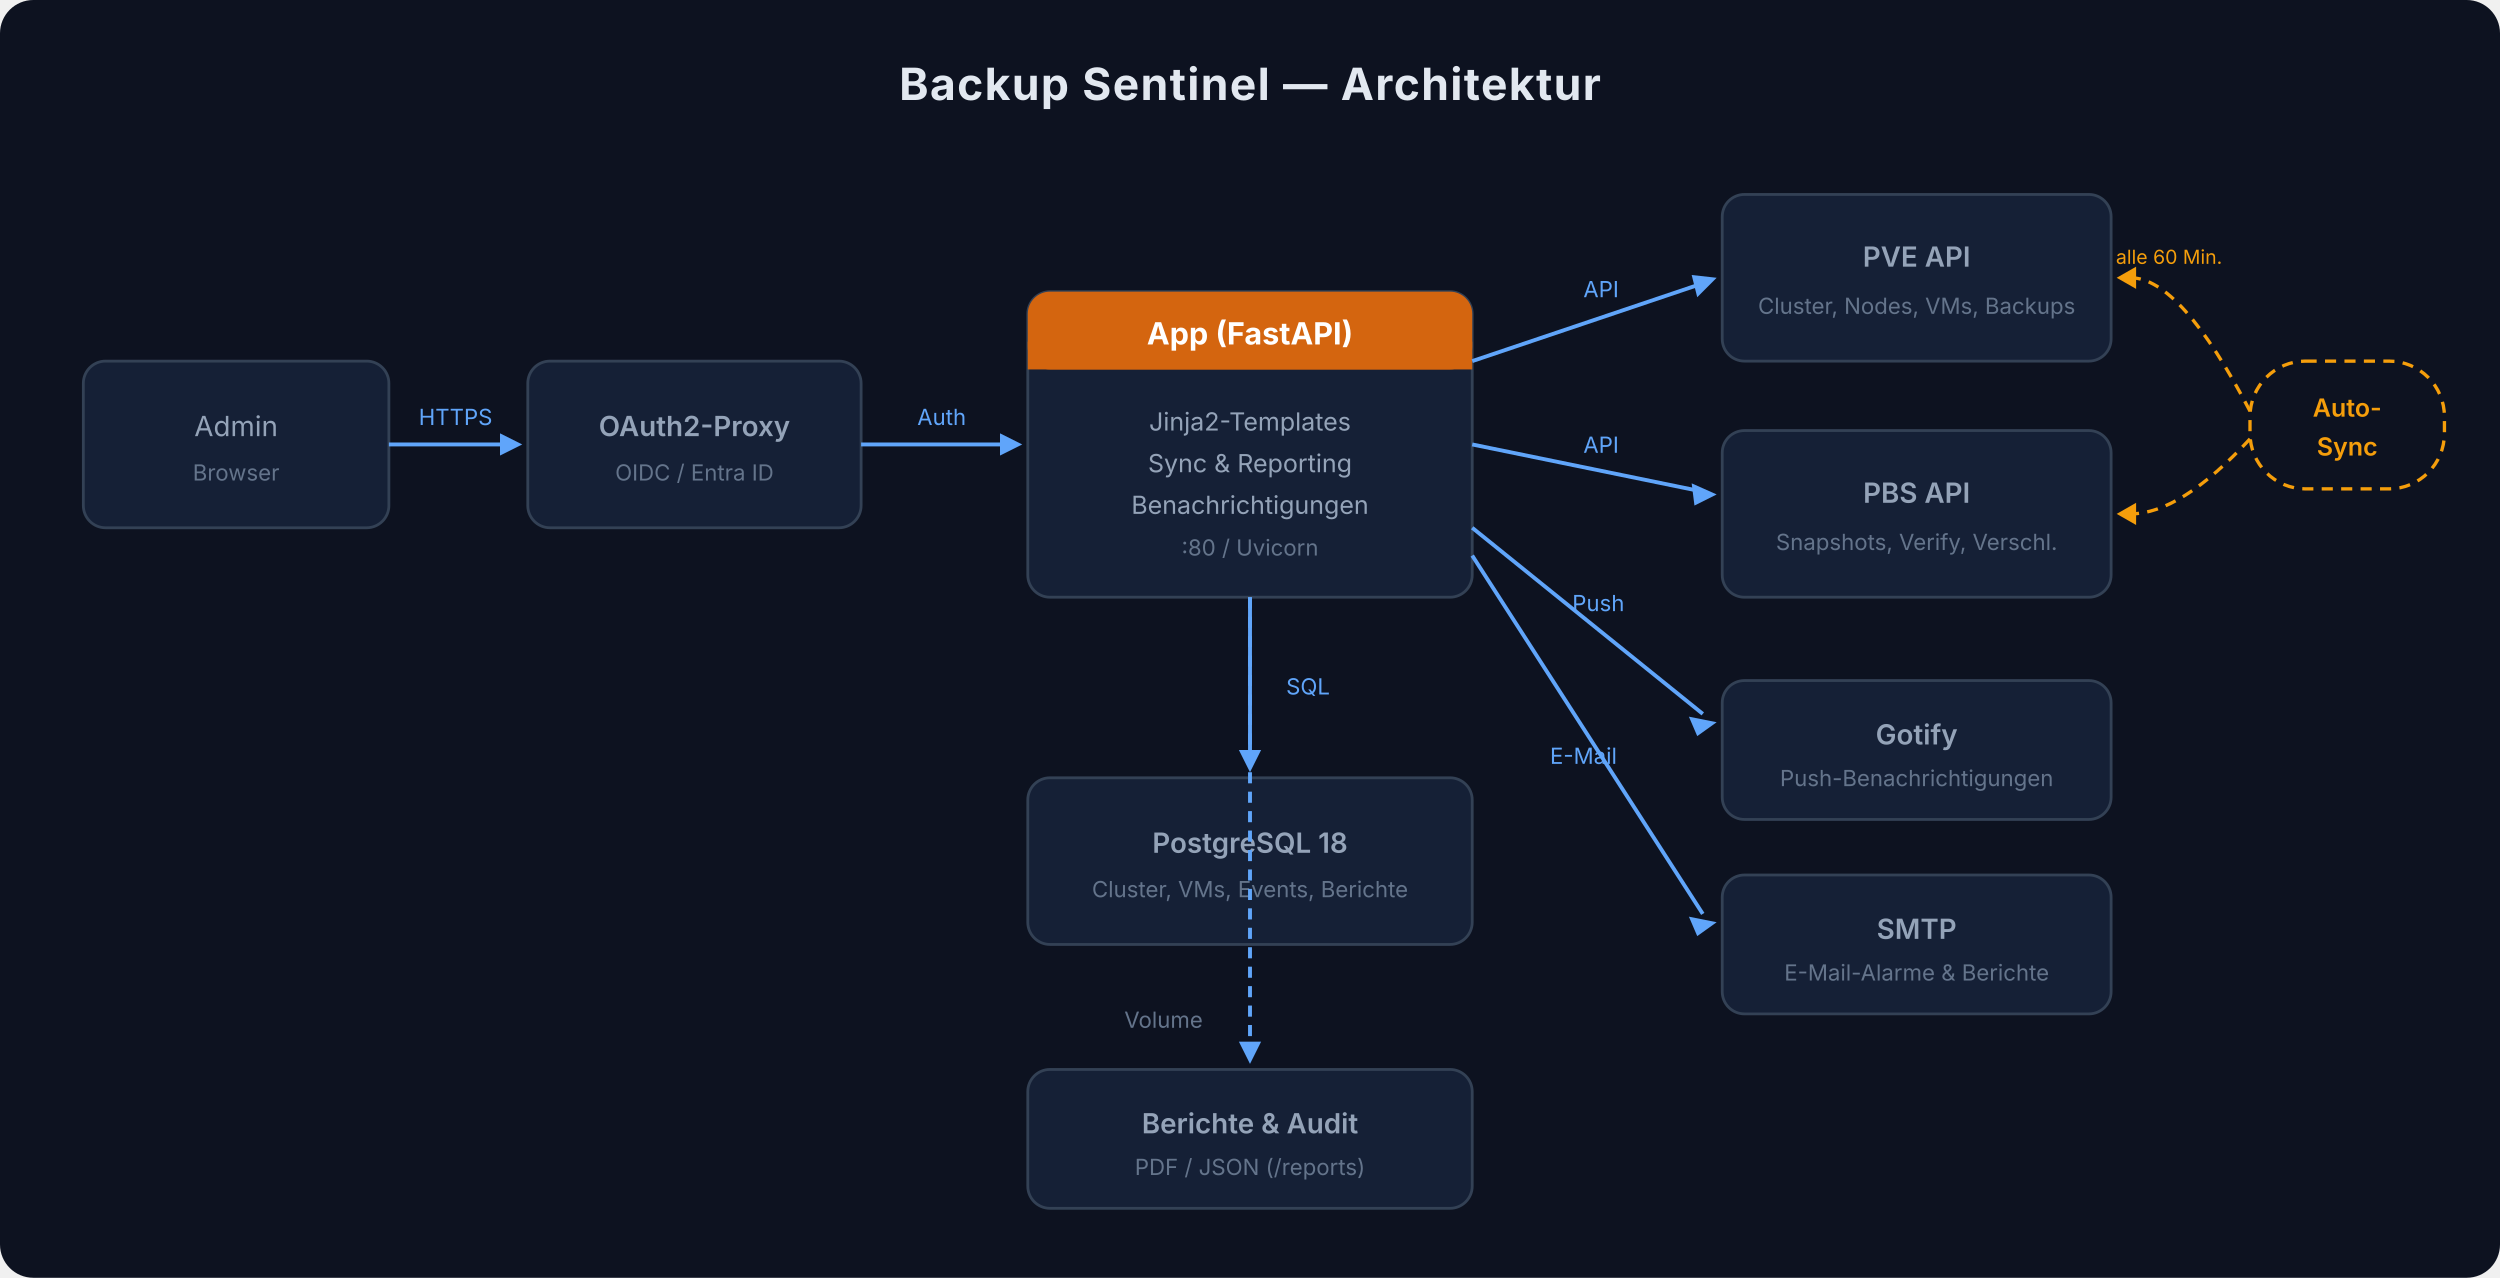
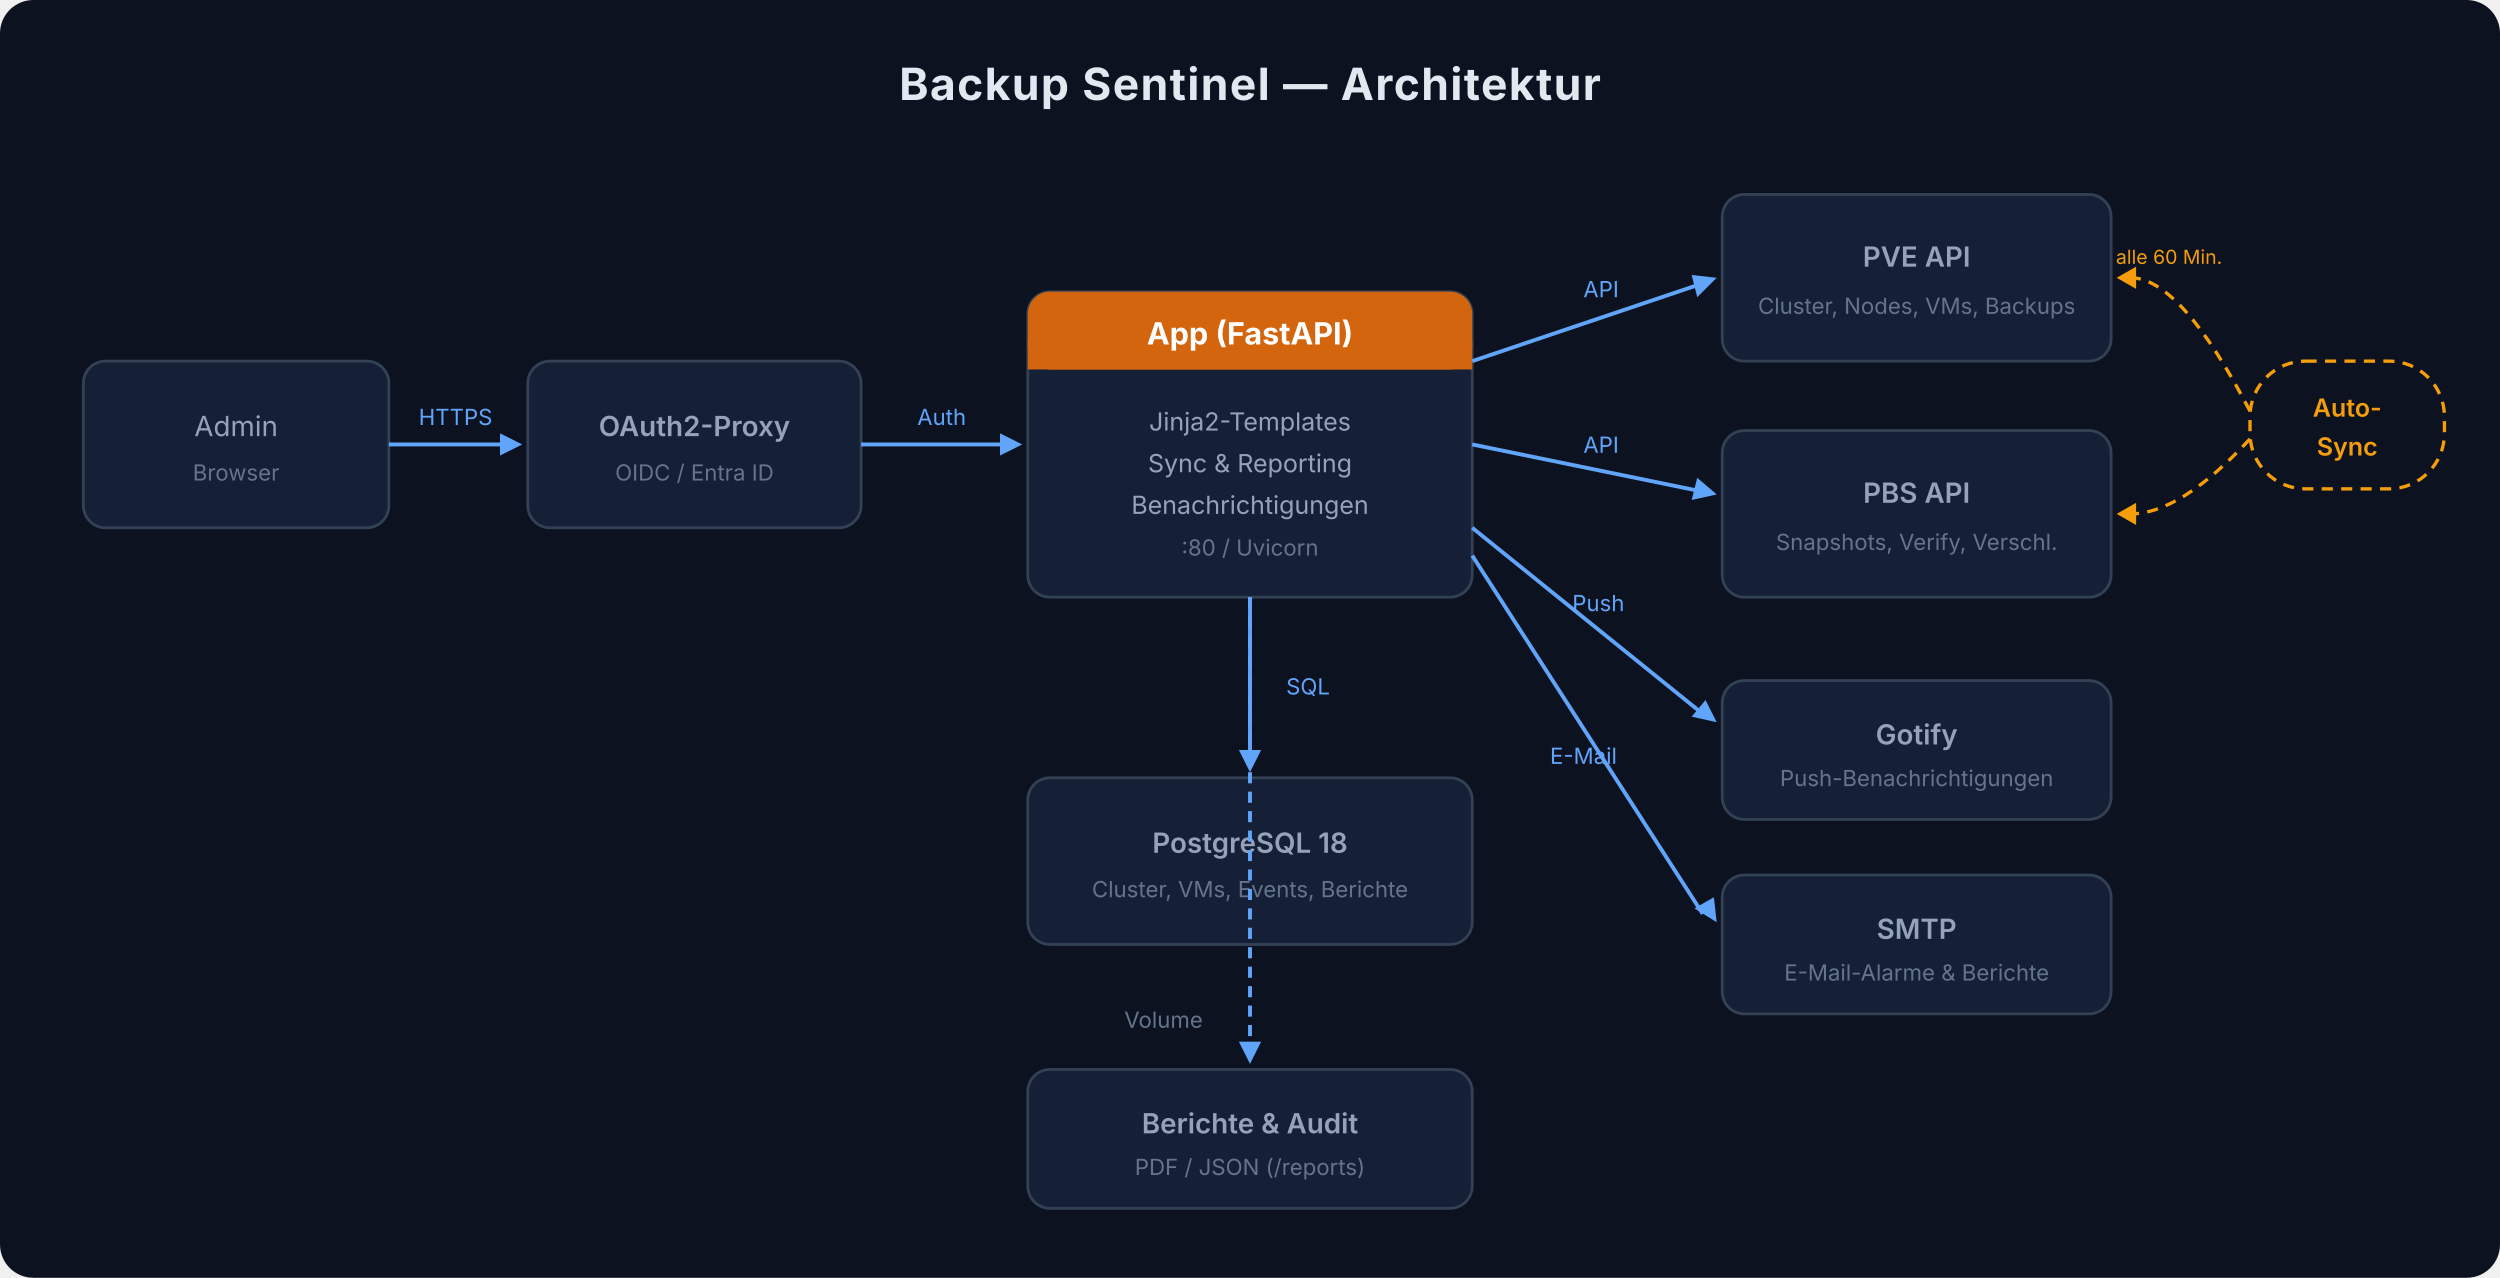
<svg xmlns="http://www.w3.org/2000/svg" viewBox="0 0 900 460">
  <rect width="900" height="460" rx="12" fill="#0d1220" />
  <text x="450" y="36" text-anchor="middle" fill="#e2e8f0" font-family="Inter,Segoe UI,system-ui,sans-serif" font-size="16" font-weight="700" letter-spacing=".5">Backup Sentinel  —  Architektur</text>
  <rect x="30" y="130" width="110" height="60" rx="8" fill="#152036" stroke="#334155" stroke-width="1" />
  <text x="85" y="157" text-anchor="middle" fill="#94a3b8" font-family="Inter,system-ui,sans-serif" font-size="10">Admin</text>
  <text x="85" y="173" text-anchor="middle" fill="#64748b" font-family="Inter,system-ui,sans-serif" font-size="8">Browser</text>
  <rect x="190" y="130" width="120" height="60" rx="8" fill="#152036" stroke="#334155" stroke-width="1" />
  <text x="250" y="157" text-anchor="middle" fill="#94a3b8" font-family="Inter,system-ui,sans-serif" font-size="10" font-weight="600">OAuth2-Proxy</text>
  <text x="250" y="173" text-anchor="middle" fill="#64748b" font-family="Inter,system-ui,sans-serif" font-size="8">OIDC / Entra ID</text>
  <rect x="370" y="105" width="160" height="110" rx="8" fill="#152036" stroke="#334155" stroke-width="1" />
  <rect x="370" y="105" width="160" height="28" rx="8" fill="#d4650f" />
  <rect x="370" y="123" width="160" height="10" fill="#d4650f" />
  <text x="450" y="124" text-anchor="middle" fill="#fff" font-family="Inter,system-ui,sans-serif" font-size="11" font-weight="700">App (FastAPI)</text>
  <text x="450" y="155" text-anchor="middle" fill="#94a3b8" font-family="Inter,system-ui,sans-serif" font-size="9">Jinja2-Templates</text>
  <text x="450" y="170" text-anchor="middle" fill="#94a3b8" font-family="Inter,system-ui,sans-serif" font-size="9">Sync &amp; Reporting</text>
  <text x="450" y="185" text-anchor="middle" fill="#94a3b8" font-family="Inter,system-ui,sans-serif" font-size="9">Benachrichtigungen</text>
  <text x="450" y="200" text-anchor="middle" fill="#64748b" font-family="Inter,system-ui,sans-serif" font-size="8">:80 / Uvicorn</text>
  <rect x="370" y="280" width="160" height="60" rx="8" fill="#152036" stroke="#334155" stroke-width="1" />
  <text x="450" y="307" text-anchor="middle" fill="#94a3b8" font-family="Inter,system-ui,sans-serif" font-size="10" font-weight="600">PostgreSQL 18</text>
  <text x="450" y="323" text-anchor="middle" fill="#64748b" font-family="Inter,system-ui,sans-serif" font-size="8">Cluster, VMs, Events, Berichte</text>
  <rect x="620" y="70" width="140" height="60" rx="8" fill="#152036" stroke="#334155" stroke-width="1" />
  <text x="690" y="96" text-anchor="middle" fill="#94a3b8" font-family="Inter,system-ui,sans-serif" font-size="10" font-weight="600">PVE API</text>
  <text x="690" y="113" text-anchor="middle" fill="#64748b" font-family="Inter,system-ui,sans-serif" font-size="8">Cluster, Nodes, VMs, Backups</text>
  <rect x="620" y="155" width="140" height="60" rx="8" fill="#152036" stroke="#334155" stroke-width="1" />
  <text x="690" y="181" text-anchor="middle" fill="#94a3b8" font-family="Inter,system-ui,sans-serif" font-size="10" font-weight="600">PBS API</text>
  <text x="690" y="198" text-anchor="middle" fill="#64748b" font-family="Inter,system-ui,sans-serif" font-size="8">Snapshots, Verify, Verschl.</text>
  <rect x="620" y="245" width="140" height="50" rx="8" fill="#152036" stroke="#334155" stroke-width="1" />
  <text x="690" y="268" text-anchor="middle" fill="#94a3b8" font-family="Inter,system-ui,sans-serif" font-size="10" font-weight="600">Gotify</text>
  <text x="690" y="283" text-anchor="middle" fill="#64748b" font-family="Inter,system-ui,sans-serif" font-size="8">Push-Benachrichtigungen</text>
  <rect x="620" y="315" width="140" height="50" rx="8" fill="#152036" stroke="#334155" stroke-width="1" />
  <text x="690" y="338" text-anchor="middle" fill="#94a3b8" font-family="Inter,system-ui,sans-serif" font-size="10" font-weight="600">SMTP</text>
  <text x="690" y="353" text-anchor="middle" fill="#64748b" font-family="Inter,system-ui,sans-serif" font-size="8">E-Mail-Alarme &amp; Berichte</text>
  <rect x="370" y="385" width="160" height="50" rx="8" fill="#152036" stroke="#334155" stroke-width="1" />
  <text x="450" y="408" text-anchor="middle" fill="#94a3b8" font-family="Inter,system-ui,sans-serif" font-size="10" font-weight="600">Berichte &amp; Audit</text>
  <text x="450" y="423" text-anchor="middle" fill="#64748b" font-family="Inter,system-ui,sans-serif" font-size="8">PDF / JSON  (/reports)</text>
  <rect x="810" y="130" width="70" height="46" rx="20" fill="none" stroke="#f59e0b" stroke-width="1.2" stroke-dasharray="4 3" />
  <text x="845" y="150" text-anchor="middle" fill="#f59e0b" font-family="Inter,system-ui,sans-serif" font-size="9" font-weight="600">Auto-</text>
  <text x="845" y="164" text-anchor="middle" fill="#f59e0b" font-family="Inter,system-ui,sans-serif" font-size="9" font-weight="600">Sync</text>
  <line x1="140" y1="160" x2="183" y2="160" stroke="#60a5fa" stroke-width="1.4" />
  <polygon points="188,160 180,156 180,164" fill="#60a5fa" />
  <text x="164" y="153" text-anchor="middle" fill="#60a5fa" font-family="Inter,system-ui,sans-serif" font-size="8">HTTPS</text>
  <line x1="310" y1="160" x2="363" y2="160" stroke="#60a5fa" stroke-width="1.4" />
  <polygon points="368,160 360,156 360,164" fill="#60a5fa" />
  <text x="339" y="153" text-anchor="middle" fill="#60a5fa" font-family="Inter,system-ui,sans-serif" font-size="8">Auth</text>
  <line x1="450" y1="215" x2="450" y2="273" stroke="#60a5fa" stroke-width="1.4" />
  <polygon points="450,278 446,270 454,270" fill="#60a5fa" />
  <text x="463" y="250" fill="#60a5fa" font-family="Inter,system-ui,sans-serif" font-size="8">SQL</text>
  <line x1="530" y1="130" x2="613" y2="102" stroke="#60a5fa" stroke-width="1.4" />
  <polygon points="618,100 609,99 611,107" fill="#60a5fa" />
  <text x="570" y="107" fill="#60a5fa" font-family="Inter,system-ui,sans-serif" font-size="8">API</text>
  <line x1="530" y1="160" x2="613" y2="177" stroke="#60a5fa" stroke-width="1.4" />
-   <polygon points="618,178 609,174 610,182" fill="#60a5fa" />
+   <polygon points="618,178 609,180 611,172" fill="#60a5fa" />
  <text x="570" y="163" fill="#60a5fa" font-family="Inter,system-ui,sans-serif" font-size="8">API</text>
  <line x1="530" y1="190" x2="613" y2="257" stroke="#60a5fa" stroke-width="1.4" />
-   <polygon points="618,260 608,258 611,265" fill="#60a5fa" />
+   <polygon points="618,260 609,258 614,252" fill="#60a5fa" />
  <text x="566" y="220" fill="#60a5fa" font-family="Inter,system-ui,sans-serif" font-size="8">Push</text>
  <line x1="530" y1="200" x2="613" y2="329" stroke="#60a5fa" stroke-width="1.4" />
-   <polygon points="618,332 608,330 611,337" fill="#60a5fa" />
+   <polygon points="618,332 610,327 617,323" fill="#60a5fa" />
  <text x="558" y="275" fill="#60a5fa" font-family="Inter,system-ui,sans-serif" font-size="8">E-Mail</text>
  <line x1="450" y1="215" x2="450" y2="378" stroke="#60a5fa" stroke-width="1.4" stroke-dasharray="4 3" />
  <polygon points="450,383 446,375 454,375" fill="#60a5fa" />
  <text x="433" y="370" fill="#64748b" font-family="Inter,system-ui,sans-serif" font-size="8" text-anchor="end">Volume</text>
  <path d="M810,148 Q785,100 767,100" fill="none" stroke="#f59e0b" stroke-width="1.2" stroke-dasharray="4 3" />
  <polygon points="762,100 769,96 769,104" fill="#f59e0b" />
  <path d="M810,158 Q785,185 767,185" fill="none" stroke="#f59e0b" stroke-width="1.2" stroke-dasharray="4 3" />
  <polygon points="762,185 769,181 769,189" fill="#f59e0b" />
  <text x="800" y="95" text-anchor="end" fill="#f59e0b" font-family="Inter,system-ui,sans-serif" font-size="7">alle 60 Min.</text>
</svg>
